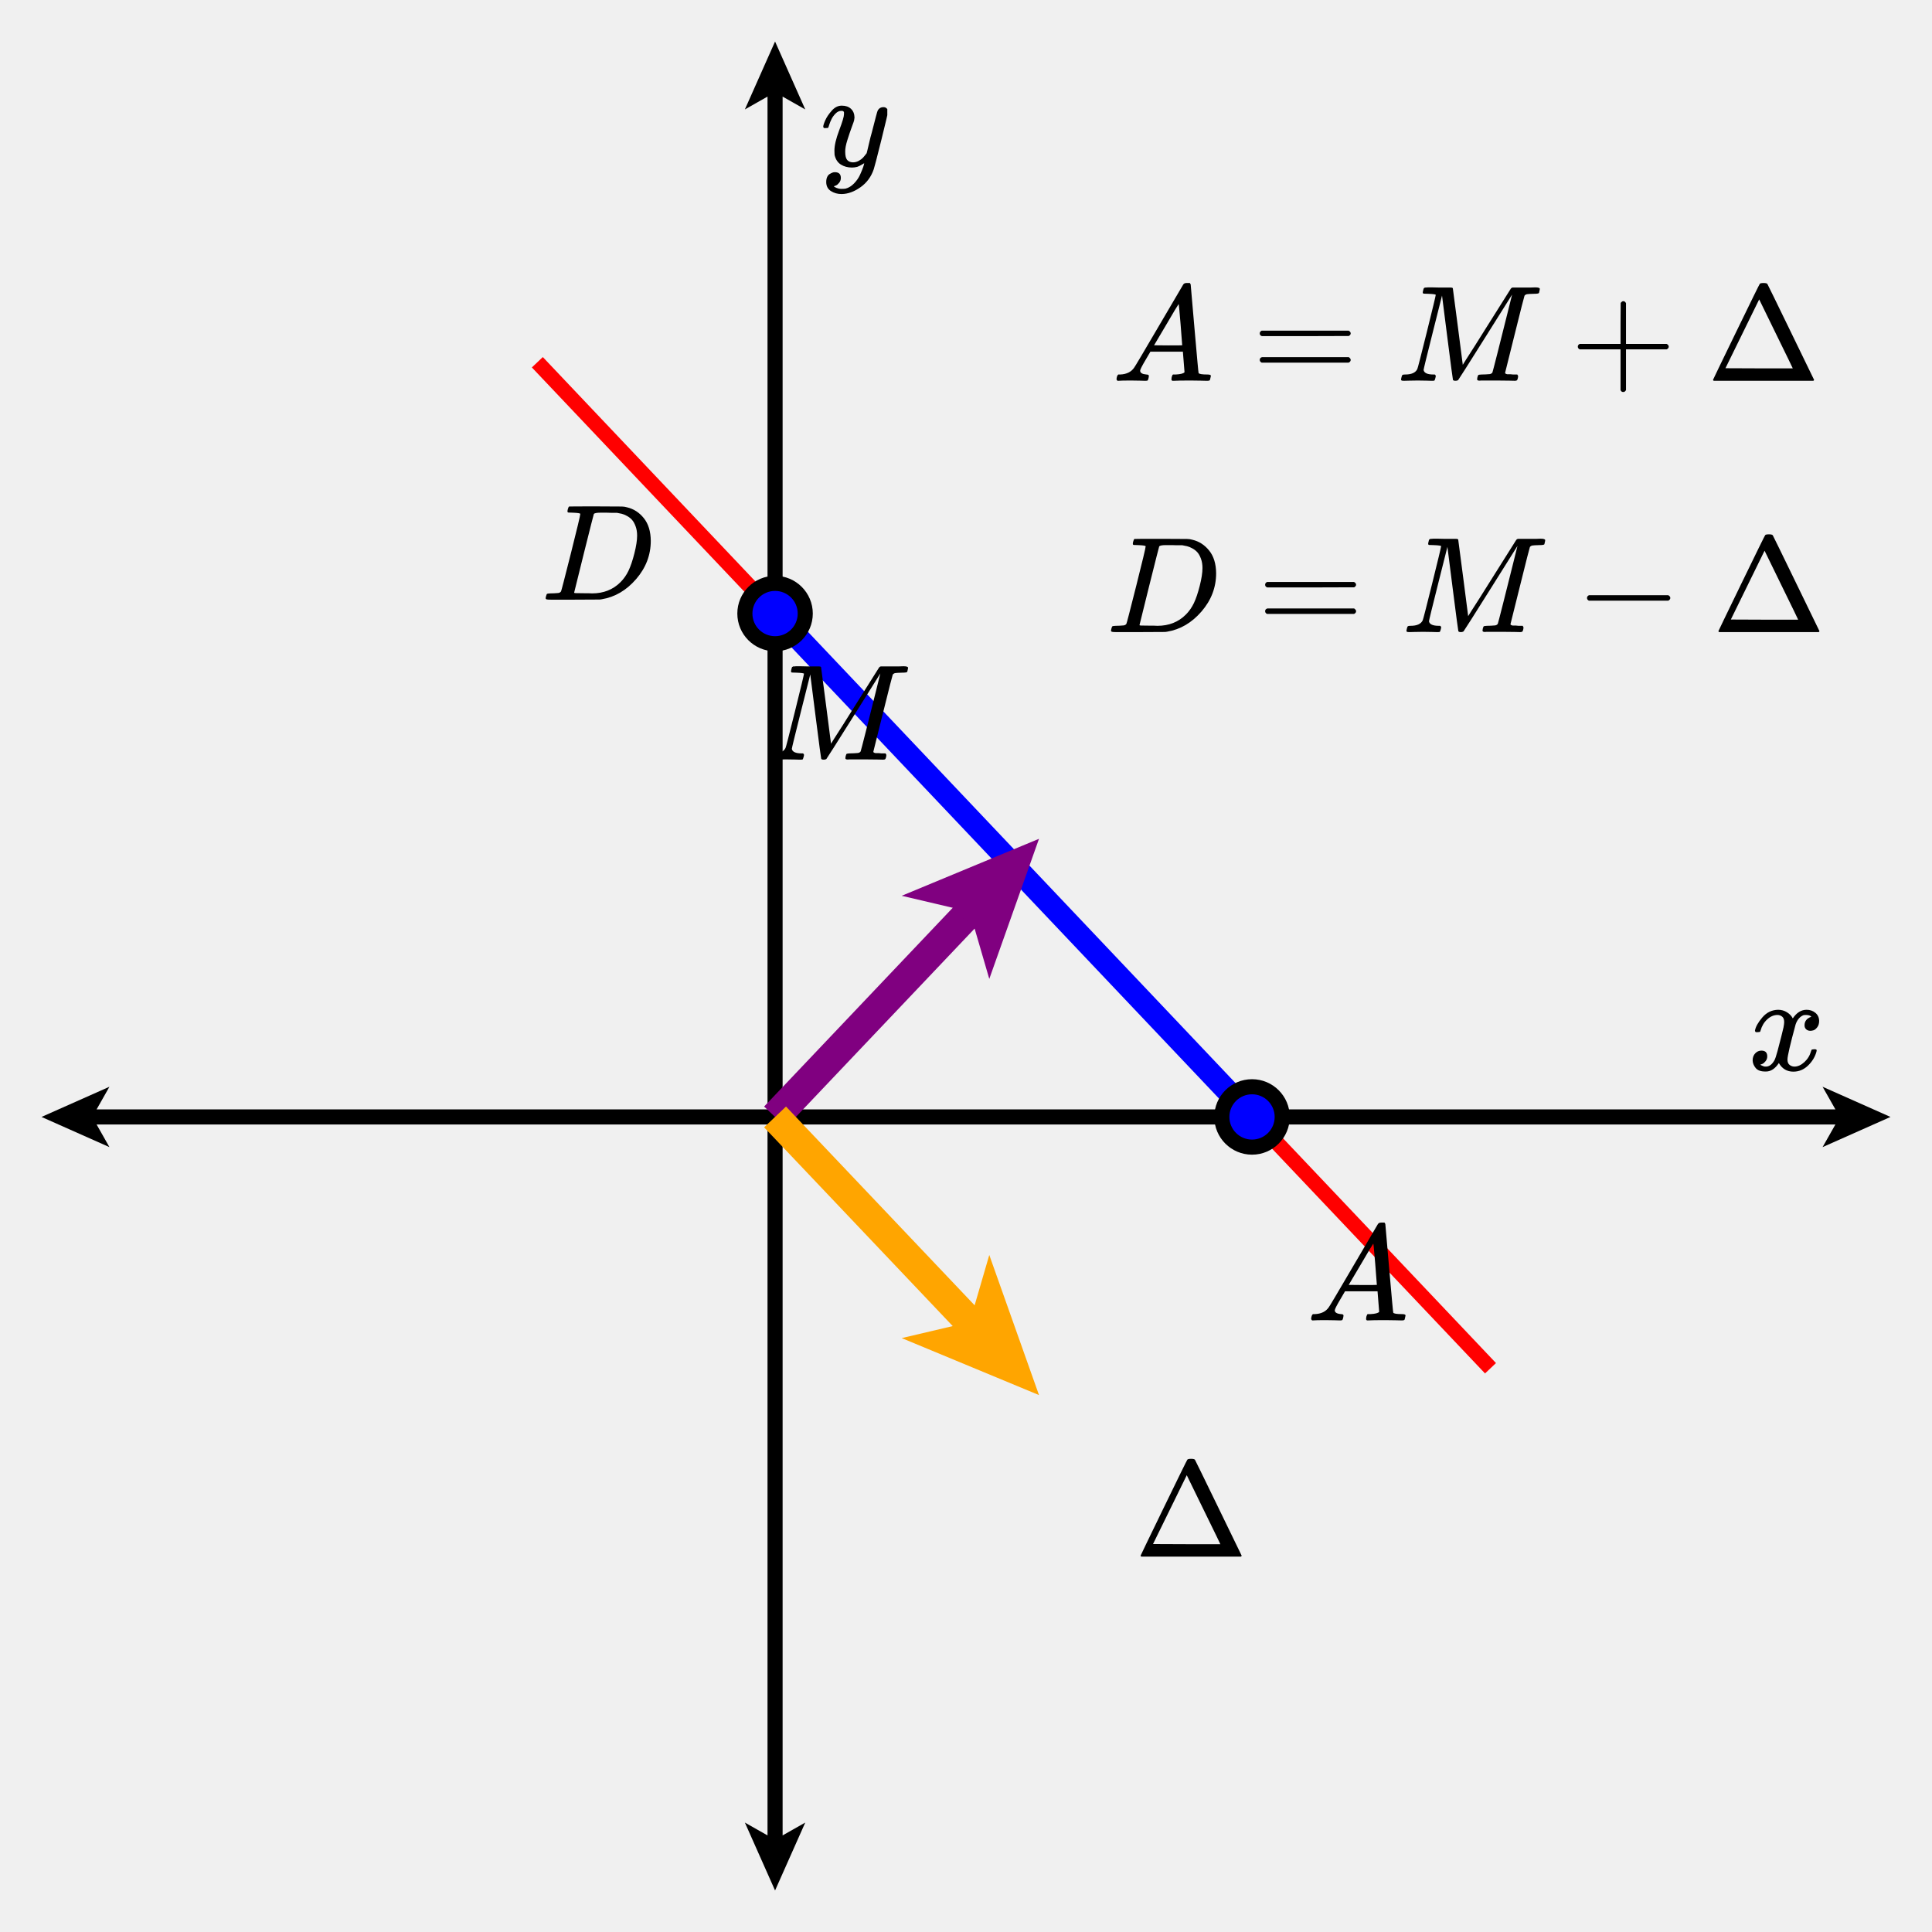
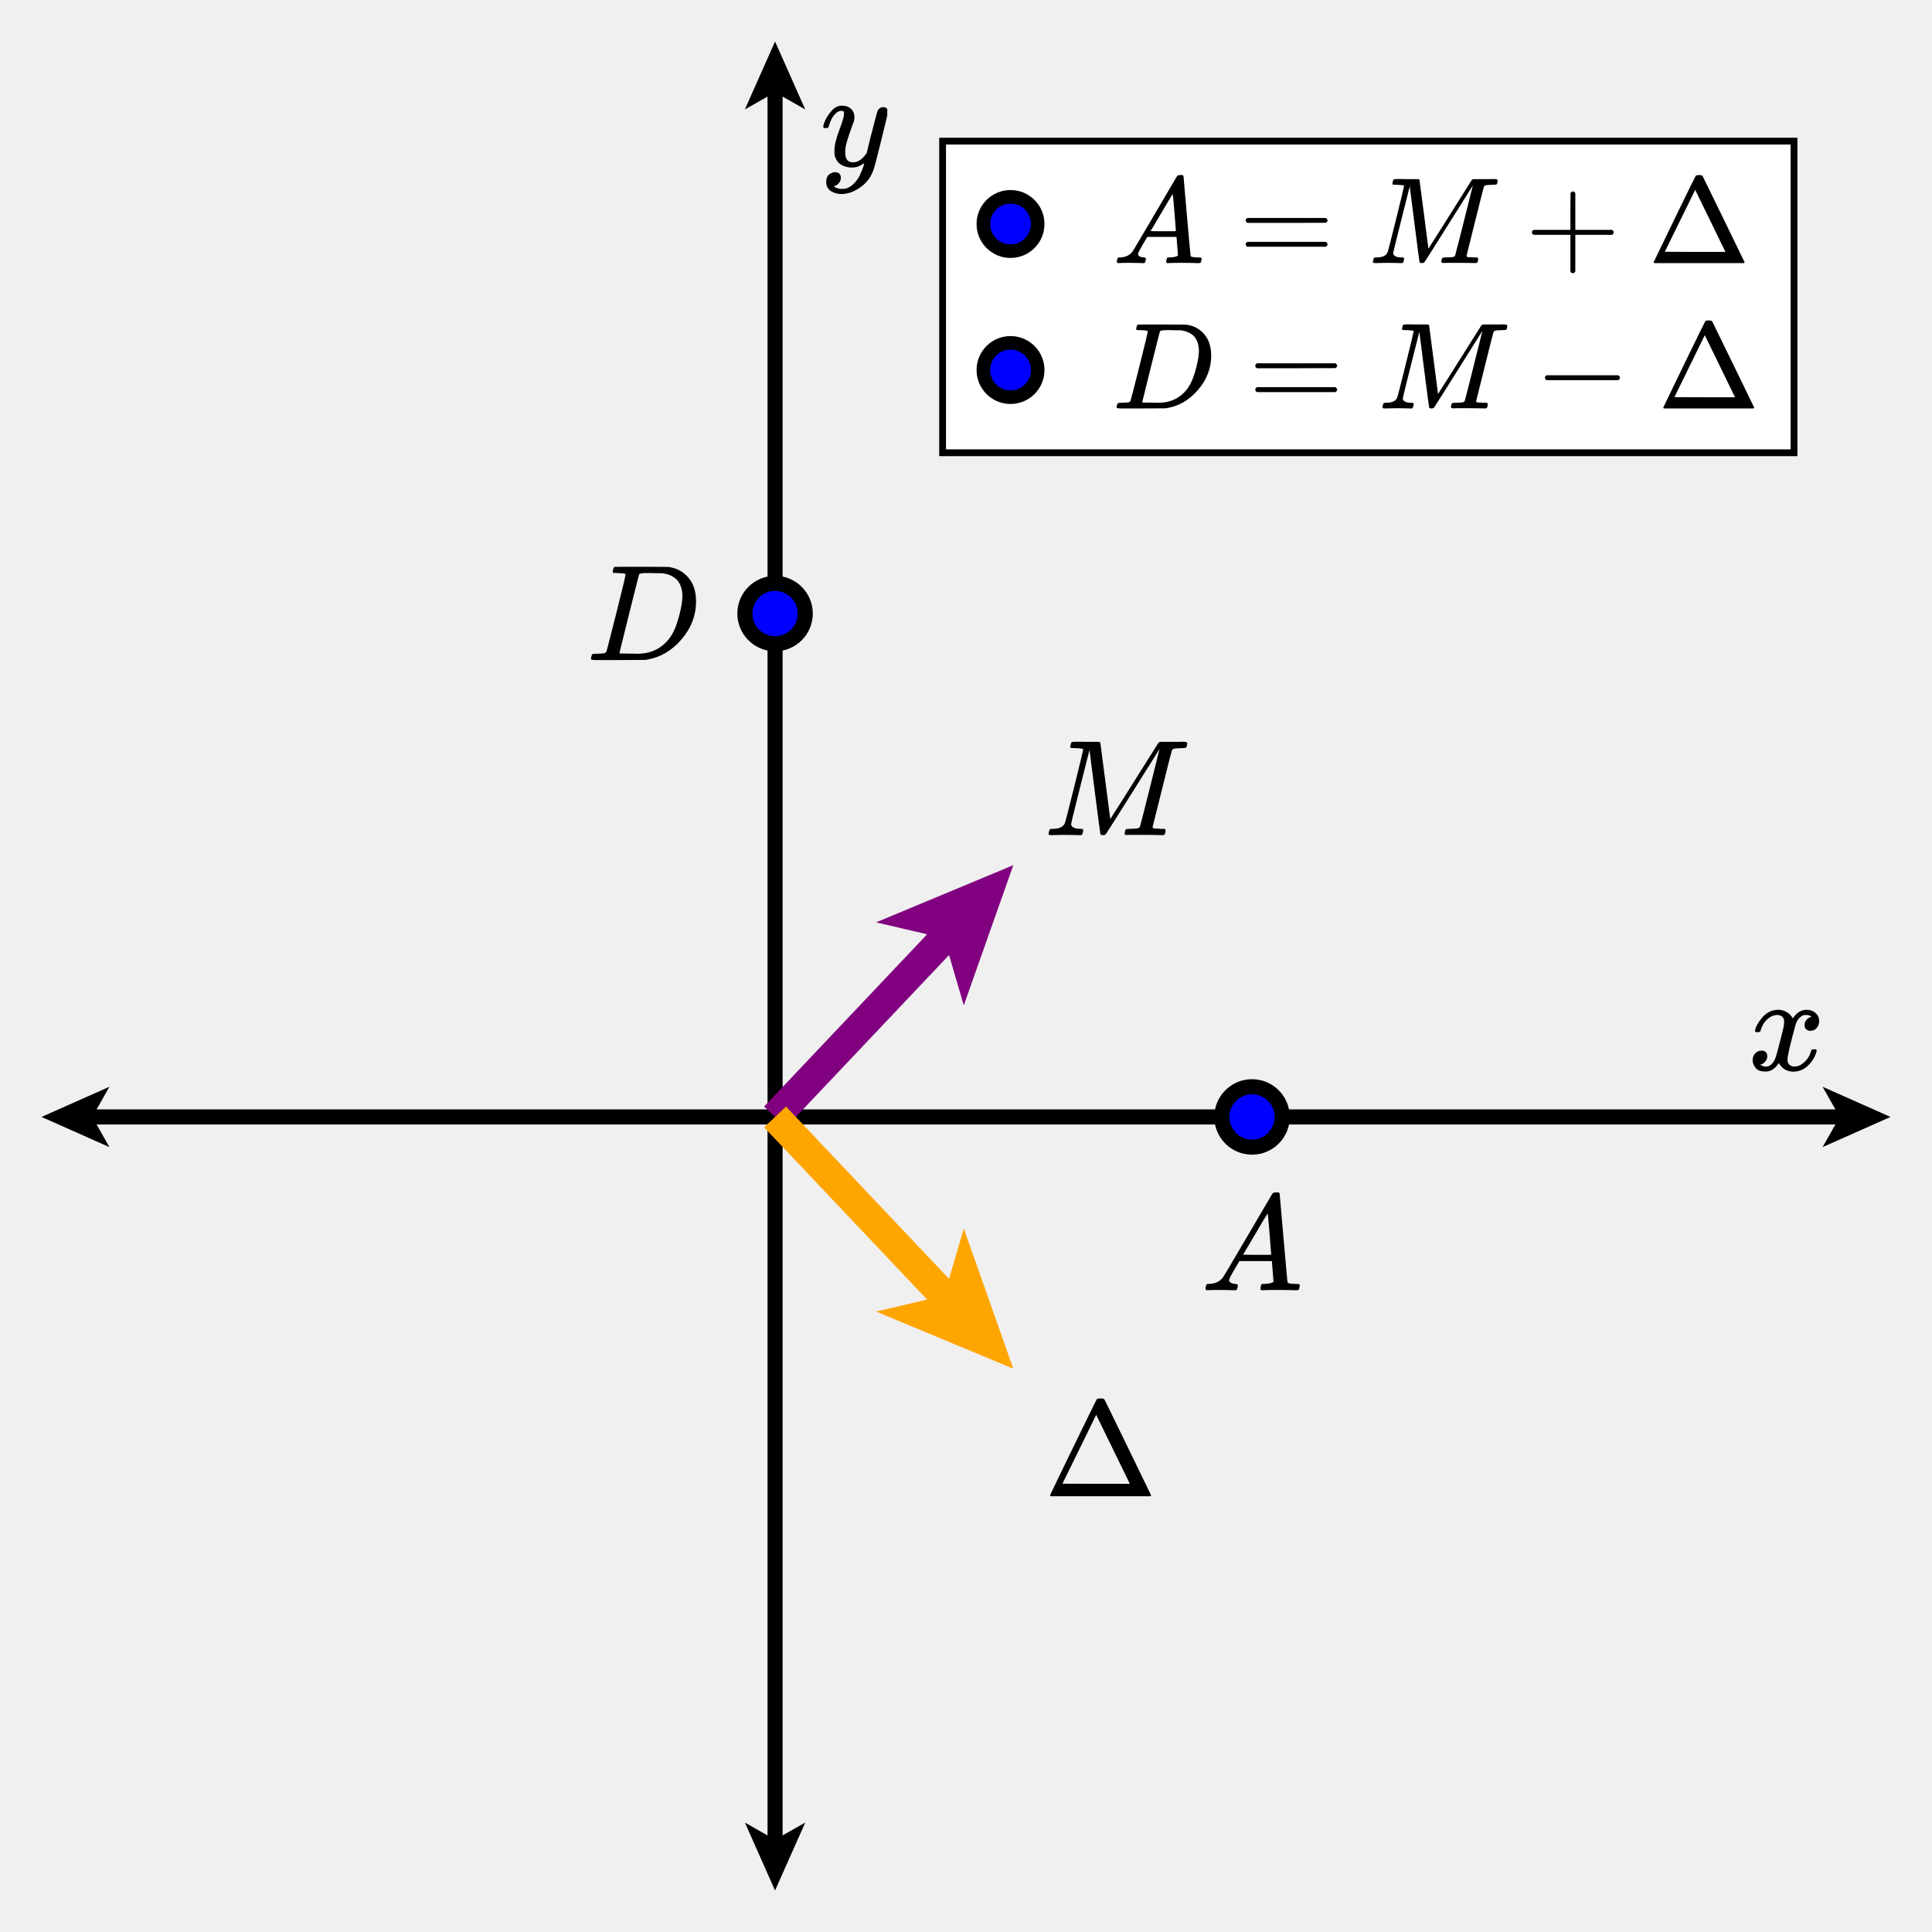
<svg xmlns="http://www.w3.org/2000/svg" xmlns:xlink="http://www.w3.org/1999/xlink" id="pf-cats-basis-c-figure" width="256" height="256" viewBox="0 0 256 256">
  <defs>
-     <clipPath id="pf-cats-basis-c-clipPath-0">
+     <clipPath id="pf-cats-basis-c-__clipPath-0">
      <rect x="8.0" y="8.0" width="240.0" height="240.0" />
    </clipPath>
-     <clipPath id="pf-cats-basis-c-clipPath-1">
+     <clipPath id="pf-cats-basis-c-__clipPath-1">
      <rect x="8.0" y="8.0" width="240.0" height="240.0" />
    </clipPath>
    <marker id="pf-cats-basis-c-arrow-head-end-2_None_24_60-black" markerWidth="9.0" markerHeight="8.0" markerUnits="userSpaceOnUse" orient="auto-start-reverse" refX="6.5" refY="4.0">
      <path d="M 9.0 4.0L 0.0 8.0L 1.7 5.0L 1.7 3.0L 0.0 0.0Z" fill="black" stroke="none" />
    </marker>
    <marker id="pf-cats-basis-c-arrow-head-end-2_None_24_60-black-outline" markerWidth="13.0" markerHeight="12.0" markerUnits="userSpaceOnUse" orient="auto-start-reverse" refX="8.5" refY="6.0">
      <path d="M 11.8 7.8 L 2.8 11.8 A 2 2 0 0 1 0.0 10.0 L 0.0 2.0 A 2 2 0 0 1 2.8 0.2 L 11.8 4.2 A 2 2 0 0 1 11.8 7.8 Z" fill="white" stroke="none" />
    </marker>
    <marker id="pf-cats-basis-c-arrow-head-end-4_None_24_60-purple" markerWidth="18.0" markerHeight="16.0" markerUnits="userSpaceOnUse" orient="auto-start-reverse" refX="13.1" refY="8.0">
      <path d="M 18.0 8.0L 0.0 16.0L 3.5 10.0L 3.5 6.0L 0.0 0.0Z" fill="purple" stroke="none" />
    </marker>
    <marker id="pf-cats-basis-c-arrow-head-end-4_None_24_60-purple-outline" markerWidth="22.0" markerHeight="20.0" markerUnits="userSpaceOnUse" orient="auto-start-reverse" refX="15.1" refY="10.0">
      <path d="M 20.8 11.8 L 2.8 19.8 A 2 2 0 0 1 0.0 18.0 L 0.0 2.0 A 2 2 0 0 1 2.8 0.2 L 20.8 8.2 A 2 2 0 0 1 20.8 11.8 Z" fill="white" stroke="none" />
    </marker>
    <marker id="pf-cats-basis-c-arrow-head-end-4_None_24_60-orange" markerWidth="18.0" markerHeight="16.0" markerUnits="userSpaceOnUse" orient="auto-start-reverse" refX="13.1" refY="8.0">
      <path d="M 18.0 8.0L 0.0 16.0L 3.5 10.0L 3.5 6.0L 0.0 0.0Z" fill="orange" stroke="none" />
    </marker>
    <marker id="pf-cats-basis-c-arrow-head-end-4_None_24_60-orange-outline" markerWidth="22.0" markerHeight="20.0" markerUnits="userSpaceOnUse" orient="auto-start-reverse" refX="15.1" refY="10.0">
      <path d="M 20.8 11.8 L 2.8 19.8 A 2 2 0 0 1 0.0 18.0 L 0.0 2.0 A 2 2 0 0 1 2.8 0.2 L 20.8 8.2 A 2 2 0 0 1 20.8 11.8 Z" fill="white" stroke="none" />
    </marker>
  </defs>
  <g id="pf-cats-basis-c-axes" stroke="black" stroke-width="2">
-     <line id="pf-cats-basis-c-line-0" x1="8.0" y1="148.0" x2="248.0" y2="148.0" stroke="black" stroke-width="2" marker-end="url(#pf-cats-basis-c-arrow-head-end-2_None_24_60-black)" marker-start="url(#pf-cats-basis-c-arrow-head-end-2_None_24_60-black)" />
-     <line id="pf-cats-basis-c-line-1" x1="102.7" y1="248.0" x2="102.7" y2="8.0" stroke="black" stroke-width="2" marker-end="url(#pf-cats-basis-c-arrow-head-end-2_None_24_60-black)" marker-start="url(#pf-cats-basis-c-arrow-head-end-2_None_24_60-black)" />
-   </g>
-   <g id="pf-cats-basis-c-label-0" transform="translate(242.0,142.0) translate(-10.4,-8.2)">
-     <g id="pf-cats-basis-c-g-0">
+     <line id="pf-cats-basis-c-__line-0" x1="8.0" y1="148.0" x2="248.0" y2="148.0" stroke="black" stroke-width="2" marker-end="url(#pf-cats-basis-c-arrow-head-end-2_None_24_60-black)" marker-start="url(#pf-cats-basis-c-arrow-head-end-2_None_24_60-black)" />
+     <line id="pf-cats-basis-c-__line-1" x1="102.7" y1="248.0" x2="102.7" y2="8.0" stroke="black" stroke-width="2" marker-end="url(#pf-cats-basis-c-arrow-head-end-2_None_24_60-black)" marker-start="url(#pf-cats-basis-c-arrow-head-end-2_None_24_60-black)" />
+   </g>
+   <g id="pf-cats-basis-c-__label-0" transform="translate(242.0,142.0) translate(-10.4,-8.2)">
+     <g id="pf-cats-basis-c-__g-1">
      <svg style="vertical-align: -0.200px" width="10.352px" height="8.200px" role="img" focusable="false" viewBox="0 -442 572 453" x="0.0" y="0.0">
        <defs>
          <path id="pf-cats-basis-c-MJX-2-TEX-I-1D465" d="M52 289Q59 331 106 386T222 442Q257 442 286 424T329 379Q371 442 430 442Q467 442 494 420T522 361Q522 332 508 314T481 292T458 288Q439 288 427 299T415 328Q415 374 465 391Q454 404 425 404Q412 404 406 402Q368 386 350 336Q290 115 290 78Q290 50 306 38T341 26Q378 26 414 59T463 140Q466 150 469 151T485 153H489Q504 153 504 145Q504 144 502 134Q486 77 440 33T333 -11Q263 -11 227 52Q186 -10 133 -10H127Q78 -10 57 16T35 71Q35 103 54 123T99 143Q142 143 142 101Q142 81 130 66T107 46T94 41L91 40Q91 39 97 36T113 29T132 26Q168 26 194 71Q203 87 217 139T245 247T261 313Q266 340 266 352Q266 380 251 392T217 404Q177 404 142 372T93 290Q91 281 88 280T72 278H58Q52 284 52 289Z" />
        </defs>
        <g stroke="currentColor" fill="currentColor" stroke-width="0" transform="scale(1,-1)">
          <g data-mml-node="math">
            <g data-mml-node="mi" data-semantic-type="identifier" data-semantic-role="latinletter" data-semantic-font="italic" data-semantic-annotation="clearspeak:simple" data-semantic-id="0" data-semantic-speech="x">
              <use data-c="1D465" xlink:href="#pf-cats-basis-c-MJX-2-TEX-I-1D465" />
            </g>
          </g>
        </g>
      </svg>
    </g>
  </g>
-   <g id="pf-cats-basis-c-label-1" transform="translate(108.7,14.0) translate(0.0,-0.0)">
-     <g id="pf-cats-basis-c-g-1">
+   <g id="pf-cats-basis-c-__label-1" transform="translate(108.7,14.0) translate(0.0,-0.0)">
+     <g id="pf-cats-basis-c-__g-2">
      <svg style="vertical-align: -3.712px" width="8.872px" height="11.712px" role="img" focusable="false" viewBox="0 -442 490 647" x="0.0" y="0.0">
        <defs>
          <path id="pf-cats-basis-c-MJX-3-TEX-I-1D466" d="M21 287Q21 301 36 335T84 406T158 442Q199 442 224 419T250 355Q248 336 247 334Q247 331 231 288T198 191T182 105Q182 62 196 45T238 27Q261 27 281 38T312 61T339 94Q339 95 344 114T358 173T377 247Q415 397 419 404Q432 431 462 431Q475 431 483 424T494 412T496 403Q496 390 447 193T391 -23Q363 -106 294 -155T156 -205Q111 -205 77 -183T43 -117Q43 -95 50 -80T69 -58T89 -48T106 -45Q150 -45 150 -87Q150 -107 138 -122T115 -142T102 -147L99 -148Q101 -153 118 -160T152 -167H160Q177 -167 186 -165Q219 -156 247 -127T290 -65T313 -9T321 21L315 17Q309 13 296 6T270 -6Q250 -11 231 -11Q185 -11 150 11T104 82Q103 89 103 113Q103 170 138 262T173 379Q173 380 173 381Q173 390 173 393T169 400T158 404H154Q131 404 112 385T82 344T65 302T57 280Q55 278 41 278H27Q21 284 21 287Z" />
        </defs>
        <g stroke="currentColor" fill="currentColor" stroke-width="0" transform="scale(1,-1)">
          <g data-mml-node="math">
            <g data-mml-node="mi" data-semantic-type="identifier" data-semantic-role="latinletter" data-semantic-font="italic" data-semantic-annotation="clearspeak:simple" data-semantic-id="0" data-semantic-speech="y">
              <use data-c="1D466" xlink:href="#pf-cats-basis-c-MJX-3-TEX-I-1D466" />
            </g>
          </g>
        </g>
      </svg>
    </g>
  </g>
-   <line id="pf-cats-basis-c-line-2" x1="71.2" y1="48.0" x2="197.5" y2="181.3" stroke="red" stroke-width="2" fill="none" />
-   <line id="pf-cats-basis-c-line-3" x1="165.9" y1="148.0" x2="102.7" y2="81.3" stroke="blue" stroke-width="3" fill="none" />
-   <line id="pf-cats-basis-c-line-4" x1="102.7" y1="148.0" x2="134.3" y2="114.7" stroke="purple" stroke-width="4" fill="none" marker-end="url(#pf-cats-basis-c-arrow-head-end-4_None_24_60-purple)" />
-   <line id="pf-cats-basis-c-line-5" x1="102.7" y1="148.0" x2="134.3" y2="181.3" stroke="orange" stroke-width="4" fill="none" marker-end="url(#pf-cats-basis-c-arrow-head-end-4_None_24_60-orange)" />
-   <circle id="pf-cats-basis-c-circle-0" cx="165.9" cy="148.0" r="4" stroke="black" stroke-width="2" fill="blue" />
-   <circle id="pf-cats-basis-c-circle-1" cx="102.7" cy="81.3" r="4" stroke="black" stroke-width="2" fill="blue" />
-   <g id="pf-cats-basis-c-label-2" transform="translate(120.3,100.7) translate(-19.0,-12.4)">
-     <g id="pf-cats-basis-c-g-2">
+   <line id="pf-cats-basis-c-vector-M" x1="102.7" y1="148.0" x2="130.9" y2="118.2" stroke="purple" stroke-width="4" fill="none" marker-end="url(#pf-cats-basis-c-arrow-head-end-4_None_24_60-purple)" />
+   <line id="pf-cats-basis-c-vector-Delta" x1="102.7" y1="148.0" x2="130.9" y2="177.8" stroke="orange" stroke-width="4" fill="none" marker-end="url(#pf-cats-basis-c-arrow-head-end-4_None_24_60-orange)" />
+   <circle id="pf-cats-basis-c-point-A" cx="165.9" cy="148.0" r="4" stroke="black" stroke-width="2" fill="blue" />
+   <circle id="pf-cats-basis-c-point-D" cx="102.7" cy="81.3" r="4" stroke="black" stroke-width="2" fill="blue" />
+   <g id="pf-cats-basis-c-__label-2" transform="translate(138.3,110.7) translate(0.0,-12.4)">
+     <g id="pf-cats-basis-c-__g-3">
      <svg style="vertical-align: 0.000px" width="19.024px" height="12.360px" role="img" focusable="false" viewBox="0 -683 1051 683" x="0.0" y="0.0">
        <defs>
          <path id="pf-cats-basis-c-MJX-4-TEX-I-1D440" d="M289 629Q289 635 232 637Q208 637 201 638T194 648Q194 649 196 659Q197 662 198 666T199 671T201 676T203 679T207 681T212 683T220 683T232 684Q238 684 262 684T307 683Q386 683 398 683T414 678Q415 674 451 396L487 117L510 154Q534 190 574 254T662 394Q837 673 839 675Q840 676 842 678T846 681L852 683H948Q965 683 988 683T1017 684Q1051 684 1051 673Q1051 668 1048 656T1045 643Q1041 637 1008 637Q968 636 957 634T939 623Q936 618 867 340T797 59Q797 55 798 54T805 50T822 48T855 46H886Q892 37 892 35Q892 19 885 5Q880 0 869 0Q864 0 828 1T736 2Q675 2 644 2T609 1Q592 1 592 11Q592 13 594 25Q598 41 602 43T625 46Q652 46 685 49Q699 52 704 61Q706 65 742 207T813 490T848 631L654 322Q458 10 453 5Q451 4 449 3Q444 0 433 0Q418 0 415 7Q413 11 374 317L335 624L267 354Q200 88 200 79Q206 46 272 46H282Q288 41 289 37T286 19Q282 3 278 1Q274 0 267 0Q265 0 255 0T221 1T157 2Q127 2 95 1T58 0Q43 0 39 2T35 11Q35 13 38 25T43 40Q45 46 65 46Q135 46 154 86Q158 92 223 354T289 629Z" />
        </defs>
        <g stroke="currentColor" fill="currentColor" stroke-width="0" transform="scale(1,-1)">
          <g data-mml-node="math">
            <g data-mml-node="mi" data-semantic-type="identifier" data-semantic-role="latinletter" data-semantic-font="italic" data-semantic-annotation="clearspeak:simple" data-semantic-id="0" data-semantic-speech="upper M">
              <use data-c="1D440" xlink:href="#pf-cats-basis-c-MJX-4-TEX-I-1D440" />
            </g>
          </g>
        </g>
      </svg>
    </g>
  </g>
-   <g id="pf-cats-basis-c-label-3" transform="translate(150.3,193.3) translate(0.0,-0.0)">
-     <g id="pf-cats-basis-c-g-3">
+   <g id="pf-cats-basis-c-__label-3" transform="translate(138.3,185.3) translate(0.0,-0.0)">
+     <g id="pf-cats-basis-c-__g-4">
      <svg style="vertical-align: 0.000px" width="15.080px" height="12.960px" role="img" focusable="false" viewBox="0 -716 833 716" x="0.0" y="0.0">
        <defs>
          <path id="pf-cats-basis-c-MJX-5-TEX-N-394" d="M51 0Q46 4 46 7Q46 9 215 357T388 709Q391 716 416 716Q439 716 444 709Q447 705 616 357T786 7Q786 4 781 0H51ZM507 344L384 596L137 92L383 91H630Q630 93 507 344Z" />
        </defs>
        <g stroke="currentColor" fill="currentColor" stroke-width="0" transform="scale(1,-1)">
          <g data-mml-node="math">
            <g data-mml-node="mi" data-semantic-type="identifier" data-semantic-role="greekletter" data-semantic-font="normal" data-semantic-annotation="clearspeak:simple" data-semantic-id="0" data-semantic-speech="normal upper Delta">
              <use data-c="394" xlink:href="#pf-cats-basis-c-MJX-5-TEX-N-394" />
            </g>
          </g>
        </g>
      </svg>
    </g>
  </g>
-   <g id="pf-cats-basis-c-label-4" transform="translate(179.9,162.0) translate(-6.8,-0.0)">
-     <g id="pf-cats-basis-c-g-4">
+   <g id="pf-cats-basis-c-__label-4" transform="translate(165.9,158.0) translate(-6.8,-0.0)">
+     <g id="pf-cats-basis-c-__g-5">
      <svg style="vertical-align: 0.000px" width="13.576px" height="12.960px" role="img" focusable="false" viewBox="0 -716 750 716" x="0.0" y="0.0">
        <defs>
          <path id="pf-cats-basis-c-MJX-6-TEX-I-1D434" d="M208 74Q208 50 254 46Q272 46 272 35Q272 34 270 22Q267 8 264 4T251 0Q249 0 239 0T205 1T141 2Q70 2 50 0H42Q35 7 35 11Q37 38 48 46H62Q132 49 164 96Q170 102 345 401T523 704Q530 716 547 716H555H572Q578 707 578 706L606 383Q634 60 636 57Q641 46 701 46Q726 46 726 36Q726 34 723 22Q720 7 718 4T704 0Q701 0 690 0T651 1T578 2Q484 2 455 0H443Q437 6 437 9T439 27Q443 40 445 43L449 46H469Q523 49 533 63L521 213H283L249 155Q208 86 208 74ZM516 260Q516 271 504 416T490 562L463 519Q447 492 400 412L310 260L413 259Q516 259 516 260Z" />
        </defs>
        <g stroke="currentColor" fill="currentColor" stroke-width="0" transform="scale(1,-1)">
          <g data-mml-node="math">
            <g data-mml-node="mi" data-semantic-type="identifier" data-semantic-role="latinletter" data-semantic-font="italic" data-semantic-annotation="clearspeak:simple" data-semantic-id="0" data-semantic-speech="upper A">
              <use data-c="1D434" xlink:href="#pf-cats-basis-c-MJX-6-TEX-I-1D434" />
            </g>
          </g>
        </g>
      </svg>
    </g>
  </g>
-   <g id="pf-cats-basis-c-label-5" transform="translate(86.7,73.3) translate(-15.0,-6.2)">
-     <g id="pf-cats-basis-c-g-5">
+   <g id="pf-cats-basis-c-__label-5" transform="translate(92.7,81.3) translate(-15.0,-6.2)">
+     <g id="pf-cats-basis-c-__g-6">
      <svg style="vertical-align: 0.000px" width="14.984px" height="12.360px" role="img" focusable="false" viewBox="0 -683 828 683" x="0.0" y="0.0">
        <defs>
          <path id="pf-cats-basis-c-MJX-7-TEX-I-1D437" d="M287 628Q287 635 230 637Q207 637 200 638T193 647Q193 655 197 667T204 682Q206 683 403 683Q570 682 590 682T630 676Q702 659 752 597T803 431Q803 275 696 151T444 3L430 1L236 0H125H72Q48 0 41 2T33 11Q33 13 36 25Q40 41 44 43T67 46Q94 46 127 49Q141 52 146 61Q149 65 218 339T287 628ZM703 469Q703 507 692 537T666 584T629 613T590 629T555 636Q553 636 541 636T512 636T479 637H436Q392 637 386 627Q384 623 313 339T242 52Q242 48 253 48T330 47Q335 47 349 47T373 46Q499 46 581 128Q617 164 640 212T683 339T703 469Z" />
        </defs>
        <g stroke="currentColor" fill="currentColor" stroke-width="0" transform="scale(1,-1)">
          <g data-mml-node="math">
            <g data-mml-node="mi" data-semantic-type="identifier" data-semantic-role="latinletter" data-semantic-font="italic" data-semantic-annotation="clearspeak:simple" data-semantic-id="0" data-semantic-speech="upper D">
              <use data-c="1D437" xlink:href="#pf-cats-basis-c-MJX-7-TEX-I-1D437" />
            </g>
          </g>
        </g>
      </svg>
    </g>
  </g>
-   <g id="pf-cats-basis-c-label-6" transform="translate(194.3,44.7) translate(-47.0,-7.2)">
-     <g id="pf-cats-basis-c-g-6">
-       <svg style="vertical-align: -1.488px" width="93.936px" height="14.440px" role="img" focusable="false" viewBox="0 -716 5190 798" x="0.0" y="0.0">
-         <defs>
-           <path id="pf-cats-basis-c-MJX-8-TEX-I-1D434" d="M208 74Q208 50 254 46Q272 46 272 35Q272 34 270 22Q267 8 264 4T251 0Q249 0 239 0T205 1T141 2Q70 2 50 0H42Q35 7 35 11Q37 38 48 46H62Q132 49 164 96Q170 102 345 401T523 704Q530 716 547 716H555H572Q578 707 578 706L606 383Q634 60 636 57Q641 46 701 46Q726 46 726 36Q726 34 723 22Q720 7 718 4T704 0Q701 0 690 0T651 1T578 2Q484 2 455 0H443Q437 6 437 9T439 27Q443 40 445 43L449 46H469Q523 49 533 63L521 213H283L249 155Q208 86 208 74ZM516 260Q516 271 504 416T490 562L463 519Q447 492 400 412L310 260L413 259Q516 259 516 260Z" />
-           <path id="pf-cats-basis-c-MJX-8-TEX-N-3D" d="M56 347Q56 360 70 367H707Q722 359 722 347Q722 336 708 328L390 327H72Q56 332 56 347ZM56 153Q56 168 72 173H708Q722 163 722 153Q722 140 707 133H70Q56 140 56 153Z" />
-           <path id="pf-cats-basis-c-MJX-8-TEX-I-1D440" d="M289 629Q289 635 232 637Q208 637 201 638T194 648Q194 649 196 659Q197 662 198 666T199 671T201 676T203 679T207 681T212 683T220 683T232 684Q238 684 262 684T307 683Q386 683 398 683T414 678Q415 674 451 396L487 117L510 154Q534 190 574 254T662 394Q837 673 839 675Q840 676 842 678T846 681L852 683H948Q965 683 988 683T1017 684Q1051 684 1051 673Q1051 668 1048 656T1045 643Q1041 637 1008 637Q968 636 957 634T939 623Q936 618 867 340T797 59Q797 55 798 54T805 50T822 48T855 46H886Q892 37 892 35Q892 19 885 5Q880 0 869 0Q864 0 828 1T736 2Q675 2 644 2T609 1Q592 1 592 11Q592 13 594 25Q598 41 602 43T625 46Q652 46 685 49Q699 52 704 61Q706 65 742 207T813 490T848 631L654 322Q458 10 453 5Q451 4 449 3Q444 0 433 0Q418 0 415 7Q413 11 374 317L335 624L267 354Q200 88 200 79Q206 46 272 46H282Q288 41 289 37T286 19Q282 3 278 1Q274 0 267 0Q265 0 255 0T221 1T157 2Q127 2 95 1T58 0Q43 0 39 2T35 11Q35 13 38 25T43 40Q45 46 65 46Q135 46 154 86Q158 92 223 354T289 629Z" />
-           <path id="pf-cats-basis-c-MJX-8-TEX-N-2B" d="M56 237T56 250T70 270H369V420L370 570Q380 583 389 583Q402 583 409 568V270H707Q722 262 722 250T707 230H409V-68Q401 -82 391 -82H389H387Q375 -82 369 -68V230H70Q56 237 56 250Z" />
-           <path id="pf-cats-basis-c-MJX-8-TEX-N-394" d="M51 0Q46 4 46 7Q46 9 215 357T388 709Q391 716 416 716Q439 716 444 709Q447 705 616 357T786 7Q786 4 781 0H51ZM507 344L384 596L137 92L383 91H630Q630 93 507 344Z" />
-         </defs>
-         <g stroke="currentColor" fill="currentColor" stroke-width="0" transform="scale(1,-1)">
-           <g data-mml-node="math" data-semantic-type="relseq" data-semantic-role="equality" data-semantic-id="6" data-semantic-children="0,5" data-semantic-content="1" data-semantic-speech="upper A equals upper M plus normal upper Delta">
-             <g data-mml-node="mi" data-semantic-type="identifier" data-semantic-role="latinletter" data-semantic-font="italic" data-semantic-annotation="clearspeak:simple" data-semantic-id="0" data-semantic-parent="6" data-semantic-speech="upper A">
-               <use data-c="1D434" xlink:href="#pf-cats-basis-c-MJX-8-TEX-I-1D434" />
-             </g>
-             <g data-mml-node="mo" data-semantic-type="relation" data-semantic-role="equality" data-semantic-id="1" data-semantic-parent="6" data-semantic-operator="relseq,=" data-semantic-speech="equals" transform="translate(1027.8,0)">
-               <use data-c="3D" xlink:href="#pf-cats-basis-c-MJX-8-TEX-N-3D" />
-             </g>
-             <g data-mml-node="mrow" data-semantic-type="infixop" data-semantic-role="addition" data-semantic-id="5" data-semantic-children="2,4" data-semantic-content="3" data-semantic-parent="6" data-semantic-speech="upper M plus normal upper Delta" transform="translate(2083.6,0)">
-               <g data-mml-node="mi" data-semantic-type="identifier" data-semantic-role="latinletter" data-semantic-font="italic" data-semantic-annotation="clearspeak:simple" data-semantic-id="2" data-semantic-parent="5" data-semantic-speech="upper M">
-                 <use data-c="1D440" xlink:href="#pf-cats-basis-c-MJX-8-TEX-I-1D440" />
-               </g>
-               <g data-mml-node="mo" data-semantic-type="operator" data-semantic-role="addition" data-semantic-id="3" data-semantic-parent="5" data-semantic-operator="infixop,+" data-semantic-speech="plus" transform="translate(1273.2,0)">
-                 <use data-c="2B" xlink:href="#pf-cats-basis-c-MJX-8-TEX-N-2B" />
-               </g>
-               <g data-mml-node="mi" data-semantic-type="identifier" data-semantic-role="greekletter" data-semantic-font="normal" data-semantic-annotation="clearspeak:simple" data-semantic-id="4" data-semantic-parent="5" data-semantic-speech="normal upper Delta" transform="translate(2273.4,0)">
-                 <use data-c="394" xlink:href="#pf-cats-basis-c-MJX-8-TEX-N-394" />
-               </g>
-             </g>
-           </g>
-         </g>
-       </svg>
-     </g>
-   </g>
-   <g id="pf-cats-basis-c-label-7" transform="translate(194.3,78.0) translate(-47.7,-7.2)">
-     <g id="pf-cats-basis-c-g-7">
-       <svg style="vertical-align: -1.488px" width="95.352px" height="14.440px" role="img" focusable="false" viewBox="0 -716 5268 798" x="0.0" y="0.0">
-         <defs>
-           <path id="pf-cats-basis-c-MJX-9-TEX-I-1D437" d="M287 628Q287 635 230 637Q207 637 200 638T193 647Q193 655 197 667T204 682Q206 683 403 683Q570 682 590 682T630 676Q702 659 752 597T803 431Q803 275 696 151T444 3L430 1L236 0H125H72Q48 0 41 2T33 11Q33 13 36 25Q40 41 44 43T67 46Q94 46 127 49Q141 52 146 61Q149 65 218 339T287 628ZM703 469Q703 507 692 537T666 584T629 613T590 629T555 636Q553 636 541 636T512 636T479 637H436Q392 637 386 627Q384 623 313 339T242 52Q242 48 253 48T330 47Q335 47 349 47T373 46Q499 46 581 128Q617 164 640 212T683 339T703 469Z" />
-           <path id="pf-cats-basis-c-MJX-9-TEX-N-3D" d="M56 347Q56 360 70 367H707Q722 359 722 347Q722 336 708 328L390 327H72Q56 332 56 347ZM56 153Q56 168 72 173H708Q722 163 722 153Q722 140 707 133H70Q56 140 56 153Z" />
-           <path id="pf-cats-basis-c-MJX-9-TEX-I-1D440" d="M289 629Q289 635 232 637Q208 637 201 638T194 648Q194 649 196 659Q197 662 198 666T199 671T201 676T203 679T207 681T212 683T220 683T232 684Q238 684 262 684T307 683Q386 683 398 683T414 678Q415 674 451 396L487 117L510 154Q534 190 574 254T662 394Q837 673 839 675Q840 676 842 678T846 681L852 683H948Q965 683 988 683T1017 684Q1051 684 1051 673Q1051 668 1048 656T1045 643Q1041 637 1008 637Q968 636 957 634T939 623Q936 618 867 340T797 59Q797 55 798 54T805 50T822 48T855 46H886Q892 37 892 35Q892 19 885 5Q880 0 869 0Q864 0 828 1T736 2Q675 2 644 2T609 1Q592 1 592 11Q592 13 594 25Q598 41 602 43T625 46Q652 46 685 49Q699 52 704 61Q706 65 742 207T813 490T848 631L654 322Q458 10 453 5Q451 4 449 3Q444 0 433 0Q418 0 415 7Q413 11 374 317L335 624L267 354Q200 88 200 79Q206 46 272 46H282Q288 41 289 37T286 19Q282 3 278 1Q274 0 267 0Q265 0 255 0T221 1T157 2Q127 2 95 1T58 0Q43 0 39 2T35 11Q35 13 38 25T43 40Q45 46 65 46Q135 46 154 86Q158 92 223 354T289 629Z" />
-           <path id="pf-cats-basis-c-MJX-9-TEX-N-2212" d="M84 237T84 250T98 270H679Q694 262 694 250T679 230H98Q84 237 84 250Z" />
-           <path id="pf-cats-basis-c-MJX-9-TEX-N-394" d="M51 0Q46 4 46 7Q46 9 215 357T388 709Q391 716 416 716Q439 716 444 709Q447 705 616 357T786 7Q786 4 781 0H51ZM507 344L384 596L137 92L383 91H630Q630 93 507 344Z" />
-         </defs>
-         <g stroke="currentColor" fill="currentColor" stroke-width="0" transform="scale(1,-1)">
-           <g data-mml-node="math" data-semantic-type="relseq" data-semantic-role="equality" data-semantic-id="6" data-semantic-children="0,5" data-semantic-content="1" data-semantic-speech="upper D equals upper M minus normal upper Delta">
-             <g data-mml-node="mi" data-semantic-type="identifier" data-semantic-role="latinletter" data-semantic-font="italic" data-semantic-annotation="clearspeak:simple" data-semantic-id="0" data-semantic-parent="6" data-semantic-speech="upper D">
-               <use data-c="1D437" xlink:href="#pf-cats-basis-c-MJX-9-TEX-I-1D437" />
-             </g>
-             <g data-mml-node="mo" data-semantic-type="relation" data-semantic-role="equality" data-semantic-id="1" data-semantic-parent="6" data-semantic-operator="relseq,=" data-semantic-speech="equals" transform="translate(1105.8,0)">
-               <use data-c="3D" xlink:href="#pf-cats-basis-c-MJX-9-TEX-N-3D" />
-             </g>
-             <g data-mml-node="mrow" data-semantic-type="infixop" data-semantic-role="subtraction" data-semantic-id="5" data-semantic-children="2,4" data-semantic-content="3" data-semantic-parent="6" data-semantic-speech="upper M minus normal upper Delta" transform="translate(2161.6,0)">
-               <g data-mml-node="mi" data-semantic-type="identifier" data-semantic-role="latinletter" data-semantic-font="italic" data-semantic-annotation="clearspeak:simple" data-semantic-id="2" data-semantic-parent="5" data-semantic-speech="upper M">
-                 <use data-c="1D440" xlink:href="#pf-cats-basis-c-MJX-9-TEX-I-1D440" />
-               </g>
-               <g data-mml-node="mo" data-semantic-type="operator" data-semantic-role="subtraction" data-semantic-id="3" data-semantic-parent="5" data-semantic-operator="infixop,−" data-semantic-speech="minus" transform="translate(1273.2,0)">
-                 <use data-c="2212" xlink:href="#pf-cats-basis-c-MJX-9-TEX-N-2212" />
-               </g>
-               <g data-mml-node="mi" data-semantic-type="identifier" data-semantic-role="greekletter" data-semantic-font="normal" data-semantic-annotation="clearspeak:simple" data-semantic-id="4" data-semantic-parent="5" data-semantic-speech="normal upper Delta" transform="translate(2273.4,0)">
-                 <use data-c="394" xlink:href="#pf-cats-basis-c-MJX-9-TEX-N-394" />
-               </g>
-             </g>
-           </g>
-         </g>
-       </svg>
-     </g>
+   <g id="pf-cats-basis-c-__g-0" transform="translate(237.7,18.7) translate(-112.8,-0.0) scale(0.9,0.9)">
+     <rect x="0" y="0" width="125.352" height="45.88" stroke="black" fill="white" fill-opacity="1" />
+     <g id="pf-cats-basis-c-legend-label-0" transform="translate(25.0,5.0)">
+       <g id="pf-cats-basis-c-__g-7">
+         <svg style="vertical-align: -1.488px" width="93.936px" height="14.440px" role="img" focusable="false" viewBox="0 -716 5190 798" x="0.0" y="0.0">
+           <defs>
+             <path id="pf-cats-basis-c-MJX-8-TEX-I-1D434" d="M208 74Q208 50 254 46Q272 46 272 35Q272 34 270 22Q267 8 264 4T251 0Q249 0 239 0T205 1T141 2Q70 2 50 0H42Q35 7 35 11Q37 38 48 46H62Q132 49 164 96Q170 102 345 401T523 704Q530 716 547 716H555H572Q578 707 578 706L606 383Q634 60 636 57Q641 46 701 46Q726 46 726 36Q726 34 723 22Q720 7 718 4T704 0Q701 0 690 0T651 1T578 2Q484 2 455 0H443Q437 6 437 9T439 27Q443 40 445 43L449 46H469Q523 49 533 63L521 213H283L249 155Q208 86 208 74ZM516 260Q516 271 504 416T490 562L463 519Q447 492 400 412L310 260L413 259Q516 259 516 260Z" />
+             <path id="pf-cats-basis-c-MJX-8-TEX-N-3D" d="M56 347Q56 360 70 367H707Q722 359 722 347Q722 336 708 328L390 327H72Q56 332 56 347ZM56 153Q56 168 72 173H708Q722 163 722 153Q722 140 707 133H70Q56 140 56 153Z" />
+             <path id="pf-cats-basis-c-MJX-8-TEX-I-1D440" d="M289 629Q289 635 232 637Q208 637 201 638T194 648Q194 649 196 659Q197 662 198 666T199 671T201 676T203 679T207 681T212 683T220 683T232 684Q238 684 262 684T307 683Q386 683 398 683T414 678Q415 674 451 396L487 117L510 154Q534 190 574 254T662 394Q837 673 839 675Q840 676 842 678T846 681L852 683H948Q965 683 988 683T1017 684Q1051 684 1051 673Q1051 668 1048 656T1045 643Q1041 637 1008 637Q968 636 957 634T939 623Q936 618 867 340T797 59Q797 55 798 54T805 50T822 48T855 46H886Q892 37 892 35Q892 19 885 5Q880 0 869 0Q864 0 828 1T736 2Q675 2 644 2T609 1Q592 1 592 11Q592 13 594 25Q598 41 602 43T625 46Q652 46 685 49Q699 52 704 61Q706 65 742 207T813 490T848 631L654 322Q458 10 453 5Q451 4 449 3Q444 0 433 0Q418 0 415 7Q413 11 374 317L335 624L267 354Q200 88 200 79Q206 46 272 46H282Q288 41 289 37T286 19Q282 3 278 1Q274 0 267 0Q265 0 255 0T221 1T157 2Q127 2 95 1T58 0Q43 0 39 2T35 11Q35 13 38 25T43 40Q45 46 65 46Q135 46 154 86Q158 92 223 354T289 629Z" />
+             <path id="pf-cats-basis-c-MJX-8-TEX-N-2B" d="M56 237T56 250T70 270H369V420L370 570Q380 583 389 583Q402 583 409 568V270H707Q722 262 722 250T707 230H409V-68Q401 -82 391 -82H389H387Q375 -82 369 -68V230H70Q56 237 56 250Z" />
+             <path id="pf-cats-basis-c-MJX-8-TEX-N-394" d="M51 0Q46 4 46 7Q46 9 215 357T388 709Q391 716 416 716Q439 716 444 709Q447 705 616 357T786 7Q786 4 781 0H51ZM507 344L384 596L137 92L383 91H630Q630 93 507 344Z" />
+           </defs>
+           <g stroke="currentColor" fill="currentColor" stroke-width="0" transform="scale(1,-1)">
+             <g data-mml-node="math" data-semantic-type="relseq" data-semantic-role="equality" data-semantic-id="6" data-semantic-children="0,5" data-semantic-content="1" data-semantic-speech="upper A equals upper M plus normal upper Delta">
+               <g data-mml-node="mi" data-semantic-type="identifier" data-semantic-role="latinletter" data-semantic-font="italic" data-semantic-annotation="clearspeak:simple" data-semantic-id="0" data-semantic-parent="6" data-semantic-speech="upper A">
+                 <use data-c="1D434" xlink:href="#pf-cats-basis-c-MJX-8-TEX-I-1D434" />
+               </g>
+               <g data-mml-node="mo" data-semantic-type="relation" data-semantic-role="equality" data-semantic-id="1" data-semantic-parent="6" data-semantic-operator="relseq,=" data-semantic-speech="equals" transform="translate(1027.8,0)">
+                 <use data-c="3D" xlink:href="#pf-cats-basis-c-MJX-8-TEX-N-3D" />
+               </g>
+               <g data-mml-node="mrow" data-semantic-type="infixop" data-semantic-role="addition" data-semantic-id="5" data-semantic-children="2,4" data-semantic-content="3" data-semantic-parent="6" data-semantic-speech="upper M plus normal upper Delta" transform="translate(2083.6,0)">
+                 <g data-mml-node="mi" data-semantic-type="identifier" data-semantic-role="latinletter" data-semantic-font="italic" data-semantic-annotation="clearspeak:simple" data-semantic-id="2" data-semantic-parent="5" data-semantic-speech="upper M">
+                   <use data-c="1D440" xlink:href="#pf-cats-basis-c-MJX-8-TEX-I-1D440" />
+                 </g>
+                 <g data-mml-node="mo" data-semantic-type="operator" data-semantic-role="addition" data-semantic-id="3" data-semantic-parent="5" data-semantic-operator="infixop,+" data-semantic-speech="plus" transform="translate(1273.2,0)">
+                   <use data-c="2B" xlink:href="#pf-cats-basis-c-MJX-8-TEX-N-2B" />
+                 </g>
+                 <g data-mml-node="mi" data-semantic-type="identifier" data-semantic-role="greekletter" data-semantic-font="normal" data-semantic-annotation="clearspeak:simple" data-semantic-id="4" data-semantic-parent="5" data-semantic-speech="normal upper Delta" transform="translate(2273.4,0)">
+                   <use data-c="394" xlink:href="#pf-cats-basis-c-MJX-8-TEX-N-394" />
+                 </g>
+               </g>
+             </g>
+           </g>
+         </svg>
+       </g>
+     </g>
+     <circle id="pf-cats-basis-c-legend-point-0" cx="10.0" cy="12.2" r="4" stroke="black" stroke-width="2" fill="blue" />
+     <g id="pf-cats-basis-c-legend-label-1" transform="translate(25.0,26.4)">
+       <g id="pf-cats-basis-c-__g-8">
+         <svg style="vertical-align: -1.488px" width="95.352px" height="14.440px" role="img" focusable="false" viewBox="0 -716 5268 798" x="0.0" y="0.0">
+           <defs>
+             <path id="pf-cats-basis-c-MJX-9-TEX-I-1D437" d="M287 628Q287 635 230 637Q207 637 200 638T193 647Q193 655 197 667T204 682Q206 683 403 683Q570 682 590 682T630 676Q702 659 752 597T803 431Q803 275 696 151T444 3L430 1L236 0H125H72Q48 0 41 2T33 11Q33 13 36 25Q40 41 44 43T67 46Q94 46 127 49Q141 52 146 61Q149 65 218 339T287 628ZM703 469Q703 507 692 537T666 584T629 613T590 629T555 636Q553 636 541 636T512 636T479 637H436Q392 637 386 627Q384 623 313 339T242 52Q242 48 253 48T330 47Q335 47 349 47T373 46Q499 46 581 128Q617 164 640 212T683 339T703 469Z" />
+             <path id="pf-cats-basis-c-MJX-9-TEX-N-3D" d="M56 347Q56 360 70 367H707Q722 359 722 347Q722 336 708 328L390 327H72Q56 332 56 347ZM56 153Q56 168 72 173H708Q722 163 722 153Q722 140 707 133H70Q56 140 56 153Z" />
+             <path id="pf-cats-basis-c-MJX-9-TEX-I-1D440" d="M289 629Q289 635 232 637Q208 637 201 638T194 648Q194 649 196 659Q197 662 198 666T199 671T201 676T203 679T207 681T212 683T220 683T232 684Q238 684 262 684T307 683Q386 683 398 683T414 678Q415 674 451 396L487 117L510 154Q534 190 574 254T662 394Q837 673 839 675Q840 676 842 678T846 681L852 683H948Q965 683 988 683T1017 684Q1051 684 1051 673Q1051 668 1048 656T1045 643Q1041 637 1008 637Q968 636 957 634T939 623Q936 618 867 340T797 59Q797 55 798 54T805 50T822 48T855 46H886Q892 37 892 35Q892 19 885 5Q880 0 869 0Q864 0 828 1T736 2Q675 2 644 2T609 1Q592 1 592 11Q592 13 594 25Q598 41 602 43T625 46Q652 46 685 49Q699 52 704 61Q706 65 742 207T813 490T848 631L654 322Q458 10 453 5Q451 4 449 3Q444 0 433 0Q418 0 415 7Q413 11 374 317L335 624L267 354Q200 88 200 79Q206 46 272 46H282Q288 41 289 37T286 19Q282 3 278 1Q274 0 267 0Q265 0 255 0T221 1T157 2Q127 2 95 1T58 0Q43 0 39 2T35 11Q35 13 38 25T43 40Q45 46 65 46Q135 46 154 86Q158 92 223 354T289 629Z" />
+             <path id="pf-cats-basis-c-MJX-9-TEX-N-2212" d="M84 237T84 250T98 270H679Q694 262 694 250T679 230H98Q84 237 84 250Z" />
+             <path id="pf-cats-basis-c-MJX-9-TEX-N-394" d="M51 0Q46 4 46 7Q46 9 215 357T388 709Q391 716 416 716Q439 716 444 709Q447 705 616 357T786 7Q786 4 781 0H51ZM507 344L384 596L137 92L383 91H630Q630 93 507 344Z" />
+           </defs>
+           <g stroke="currentColor" fill="currentColor" stroke-width="0" transform="scale(1,-1)">
+             <g data-mml-node="math" data-semantic-type="relseq" data-semantic-role="equality" data-semantic-id="6" data-semantic-children="0,5" data-semantic-content="1" data-semantic-speech="upper D equals upper M minus normal upper Delta">
+               <g data-mml-node="mi" data-semantic-type="identifier" data-semantic-role="latinletter" data-semantic-font="italic" data-semantic-annotation="clearspeak:simple" data-semantic-id="0" data-semantic-parent="6" data-semantic-speech="upper D">
+                 <use data-c="1D437" xlink:href="#pf-cats-basis-c-MJX-9-TEX-I-1D437" />
+               </g>
+               <g data-mml-node="mo" data-semantic-type="relation" data-semantic-role="equality" data-semantic-id="1" data-semantic-parent="6" data-semantic-operator="relseq,=" data-semantic-speech="equals" transform="translate(1105.8,0)">
+                 <use data-c="3D" xlink:href="#pf-cats-basis-c-MJX-9-TEX-N-3D" />
+               </g>
+               <g data-mml-node="mrow" data-semantic-type="infixop" data-semantic-role="subtraction" data-semantic-id="5" data-semantic-children="2,4" data-semantic-content="3" data-semantic-parent="6" data-semantic-speech="upper M minus normal upper Delta" transform="translate(2161.6,0)">
+                 <g data-mml-node="mi" data-semantic-type="identifier" data-semantic-role="latinletter" data-semantic-font="italic" data-semantic-annotation="clearspeak:simple" data-semantic-id="2" data-semantic-parent="5" data-semantic-speech="upper M">
+                   <use data-c="1D440" xlink:href="#pf-cats-basis-c-MJX-9-TEX-I-1D440" />
+                 </g>
+                 <g data-mml-node="mo" data-semantic-type="operator" data-semantic-role="subtraction" data-semantic-id="3" data-semantic-parent="5" data-semantic-operator="infixop,−" data-semantic-speech="minus" transform="translate(1273.2,0)">
+                   <use data-c="2212" xlink:href="#pf-cats-basis-c-MJX-9-TEX-N-2212" />
+                 </g>
+                 <g data-mml-node="mi" data-semantic-type="identifier" data-semantic-role="greekletter" data-semantic-font="normal" data-semantic-annotation="clearspeak:simple" data-semantic-id="4" data-semantic-parent="5" data-semantic-speech="normal upper Delta" transform="translate(2273.4,0)">
+                   <use data-c="394" xlink:href="#pf-cats-basis-c-MJX-9-TEX-N-394" />
+                 </g>
+               </g>
+             </g>
+           </g>
+         </svg>
+       </g>
+     </g>
+     <circle id="pf-cats-basis-c-legend-point-1" cx="10.0" cy="33.7" r="4" stroke="black" stroke-width="2" fill="blue" />
  </g>
</svg>
